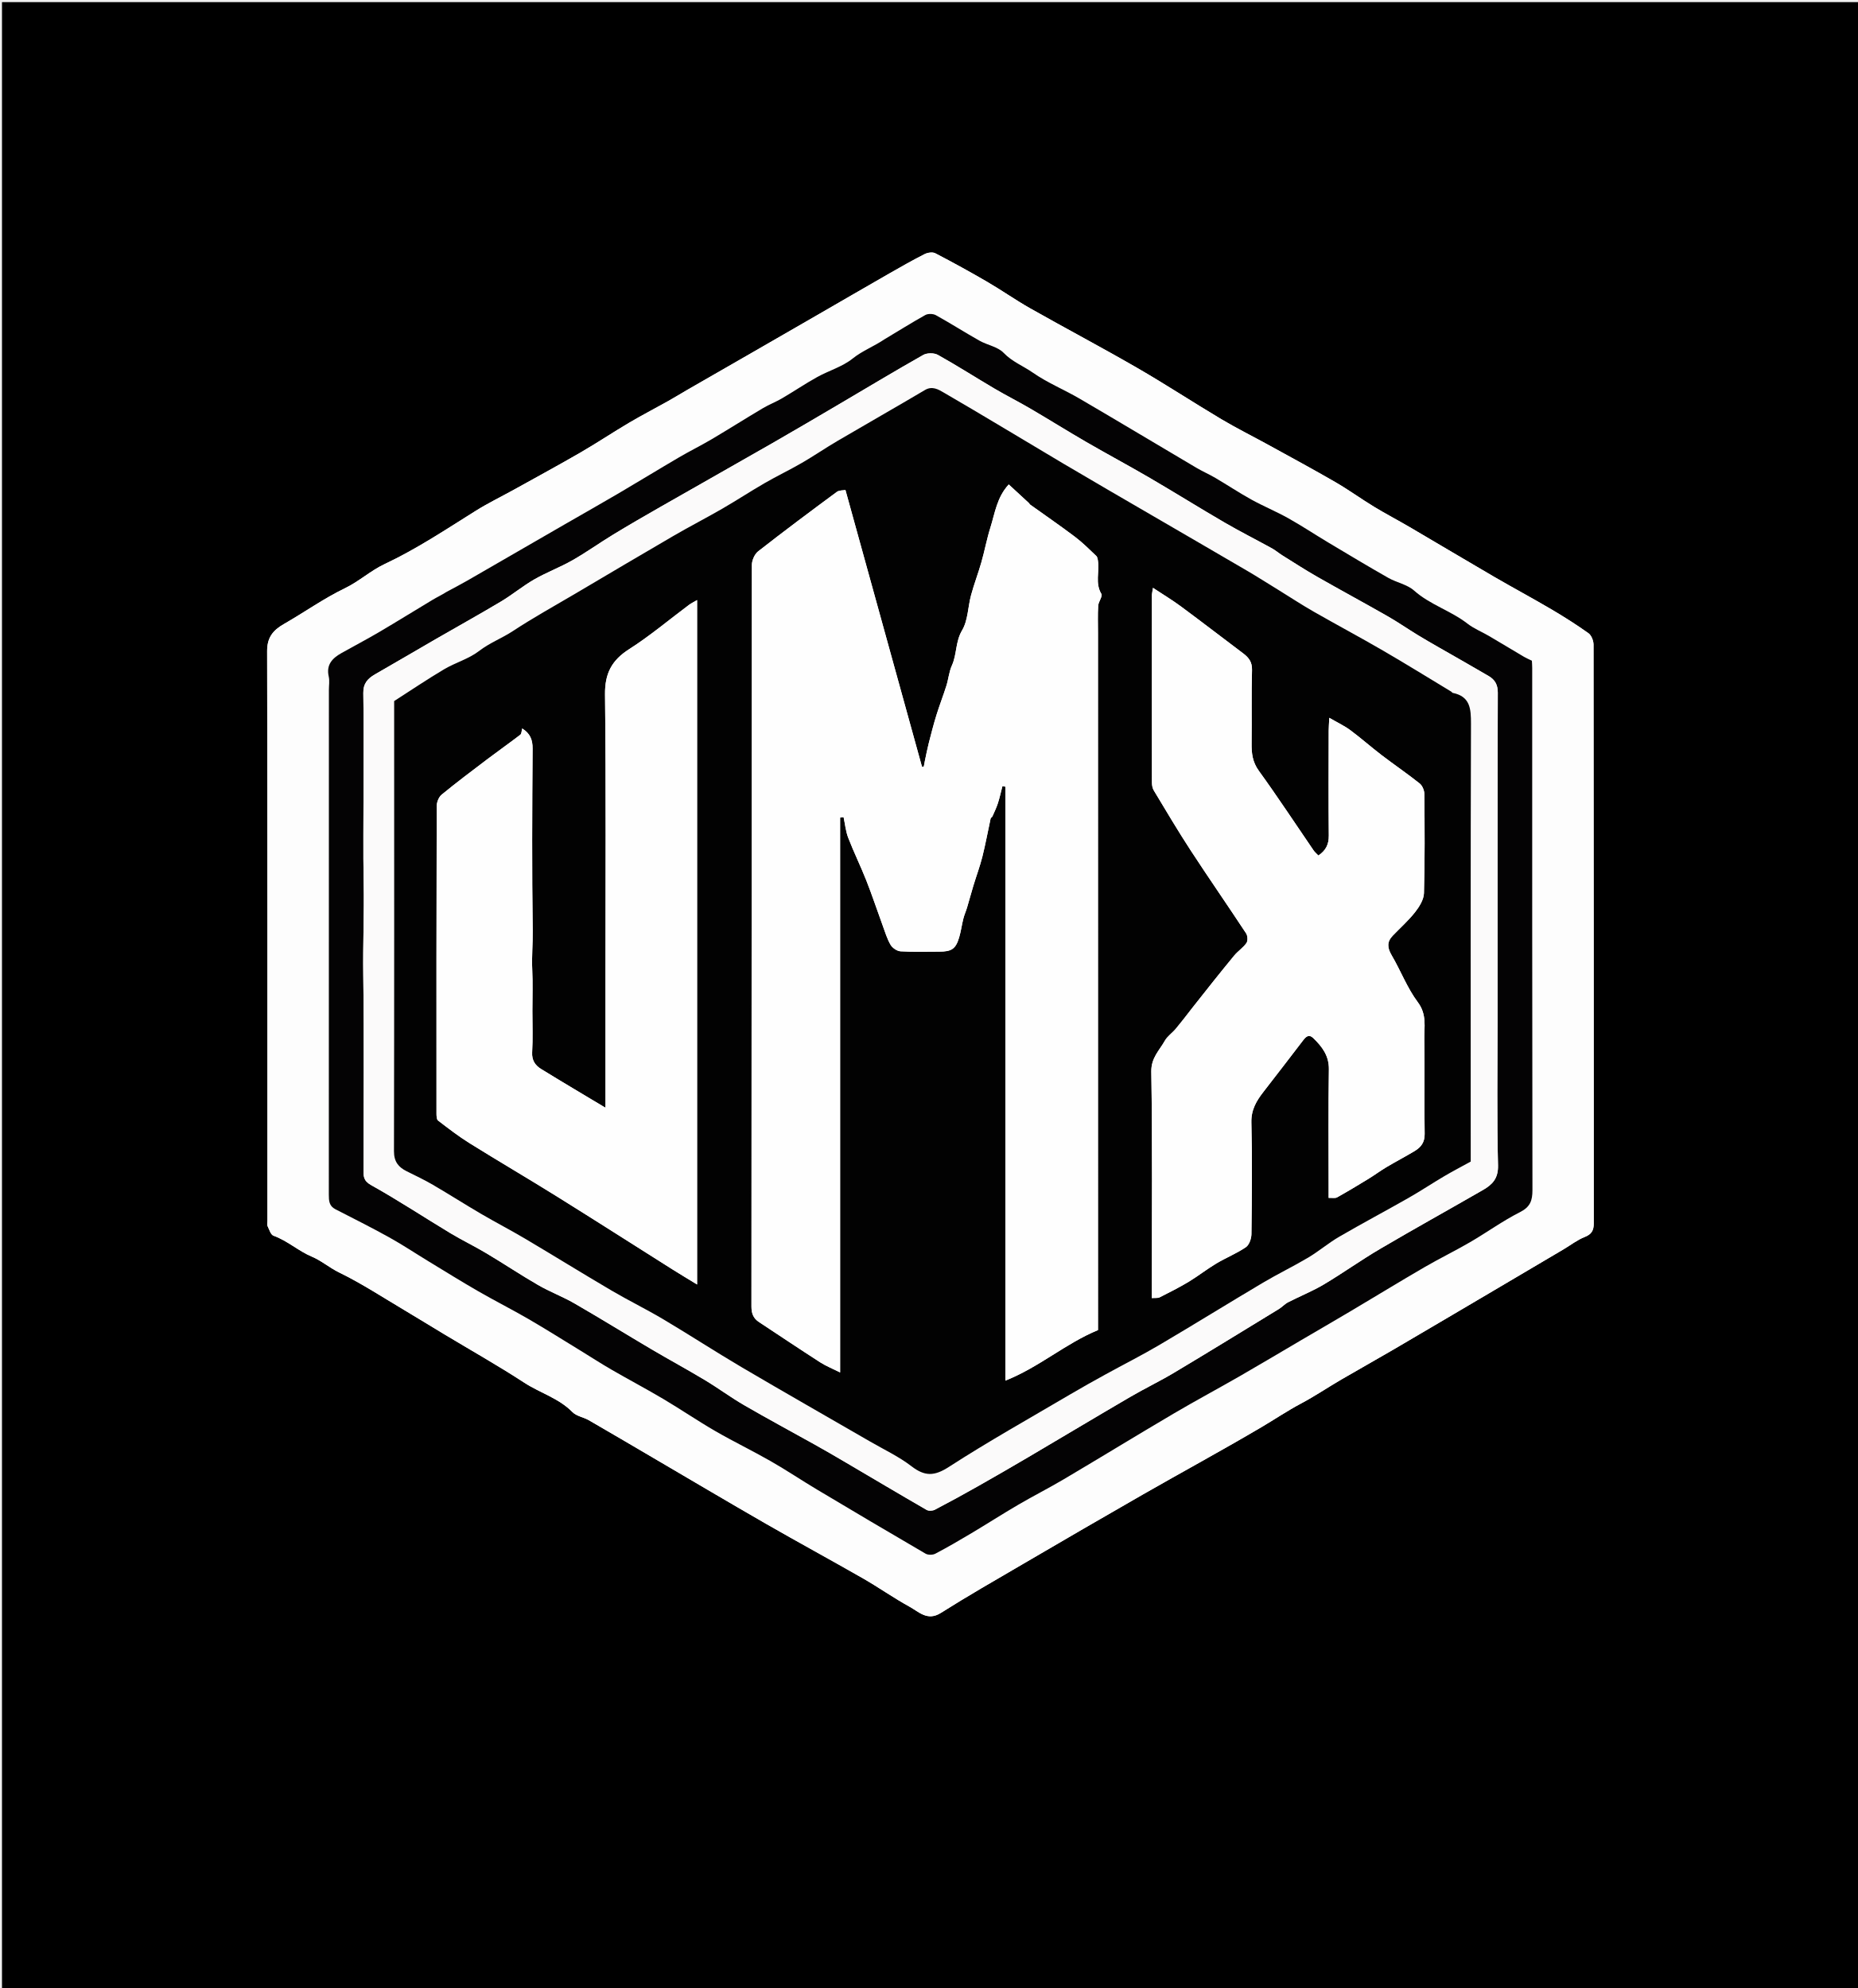
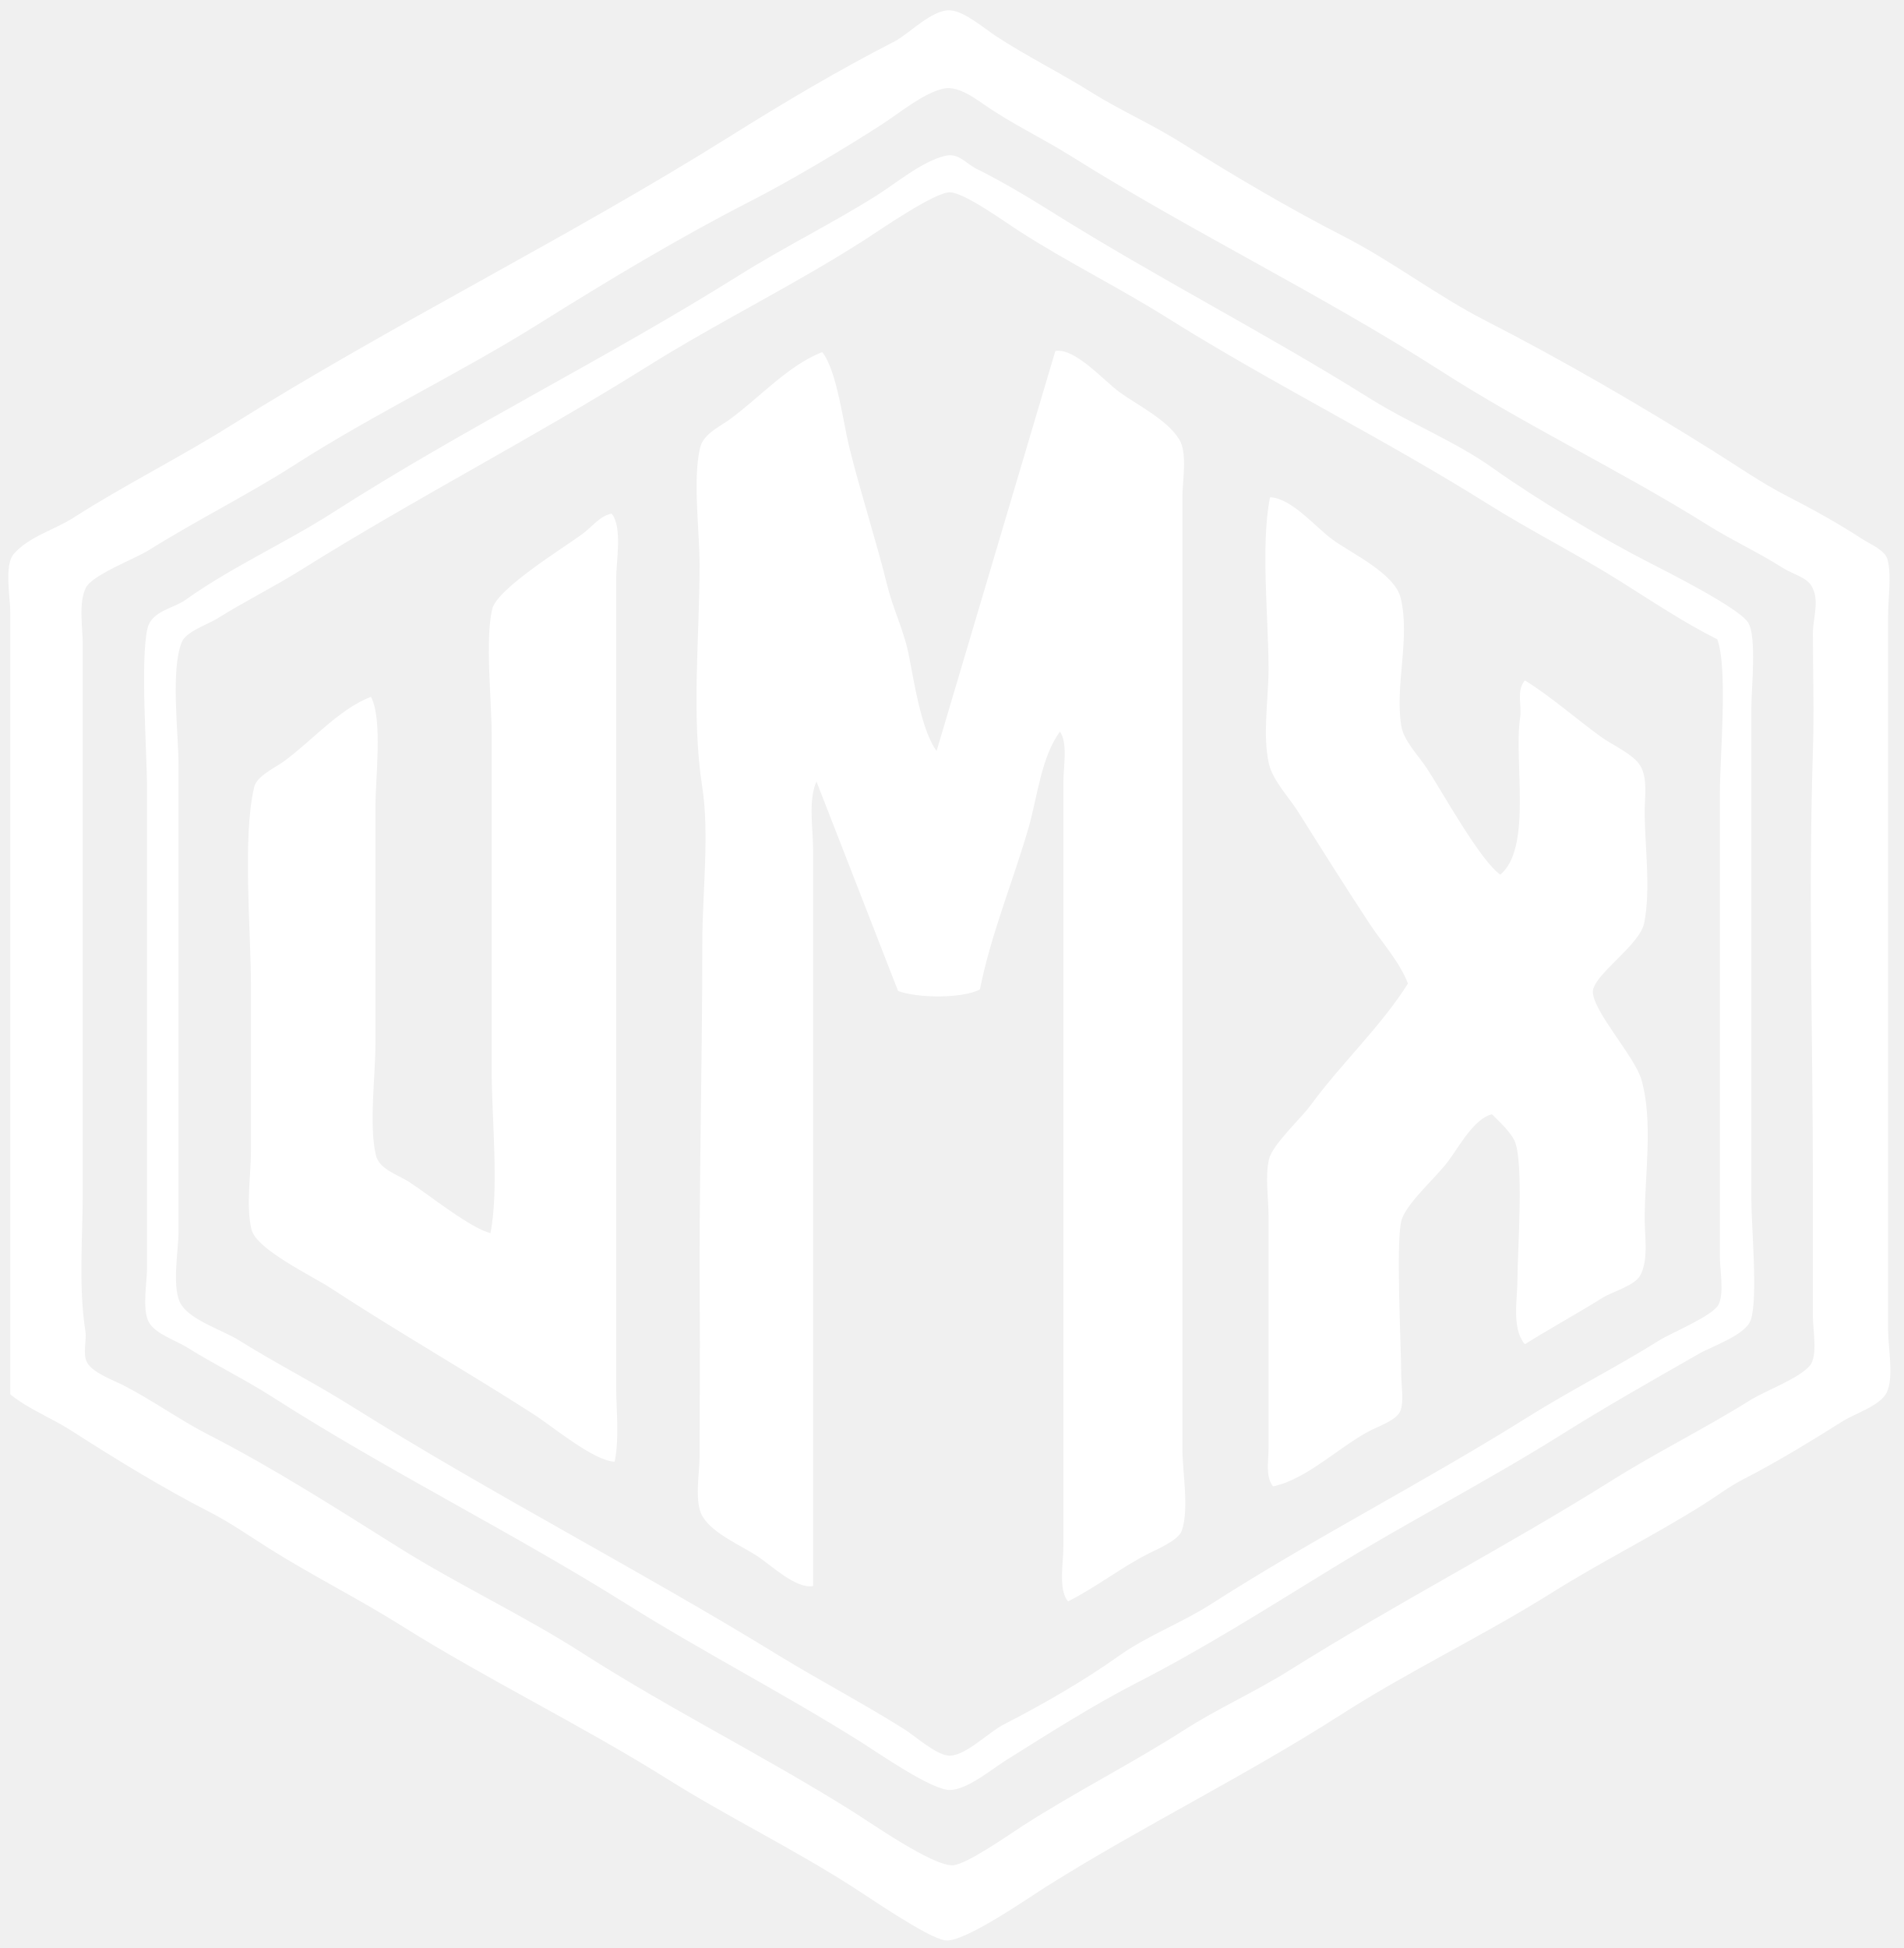
- <svg xmlns="http://www.w3.org/2000/svg" version="1.1" id="Layer_1" x="0px" y="0px" width="100%" viewBox="0 0 964 1032" enable-background="new 0 0 964 1032" xml:space="preserve">
-   <path fill="#000000" opacity="1" stroke="none" d=" M548,1033   C365.356,1033 183.212,1033 1.034,1033   C1.034,689.066 1.034,345.132 1.034,1.099   C322.227,1.099 643.454,1.099 964.841,1.099   C964.841,345 964.841,689 964.841,1033   C826.132,1033 687.316,1033 548,1033  M356.81,202.292   C353.4,204.305 350.024,206.38 346.571,208.316   C339.874,212.073 333.042,215.596 326.434,219.502   C318.026,224.472 309.897,229.917 301.447,234.81   C290.033,241.42 278.436,247.714 266.901,254.115   C260.221,257.822 253.314,261.161 246.849,265.208   C231.371,274.897 216.213,285.023 199.579,292.837   C192.401,296.209 186.385,301.814 178.979,305.386   C168.003,310.679 157.955,317.866 147.339,323.945   C141.756,327.142 138.628,330.864 138.643,337.945   C138.851,436.607 138.786,535.27 138.788,633.933   C138.788,634.766 138.513,635.733 138.84,636.407   C139.72,638.221 140.484,640.946 141.953,641.474   C149.199,644.08 154.858,649.413 161.95,652.391   C166.824,654.438 171.008,658.123 176.027,660.568   C187.779,666.293 198.794,673.539 210.07,680.231   C216.874,684.269 223.598,688.443 230.378,692.522   C244.307,700.904 258.488,708.895 272.096,717.768   C280.281,723.105 290.012,725.796 297.107,733.038   C299.188,735.163 302.843,735.66 305.583,737.24   C316.866,743.743 328.073,750.378 339.31,756.96   C358.678,768.305 377.979,779.765 397.437,790.951   C414.202,800.589 431.209,809.805 447.986,819.421   C456.143,824.096 463.848,829.574 472.088,834.083   C476.947,836.741 481.357,841.683 488.306,837.289   C502.282,828.453 516.648,820.228 530.931,811.883   C551.649,799.777 572.382,787.693 593.209,775.775   C613.713,764.041 634.491,752.778 654.832,740.773   C661.635,736.758 668.186,732.328 675.201,728.604   C682.334,724.817 689.06,720.271 696.042,716.19   C705.024,710.94 714.121,705.888 723.1,700.633   C740.715,690.322 758.285,679.933 775.869,669.568   C787.753,662.563 799.631,655.549 811.504,648.526   C815.143,646.374 818.559,643.672 822.44,642.148   C826.046,640.733 827.161,638.726 827.16,635.099   C827.115,534.936 827.153,434.773 827.039,334.61   C827.037,332.597 825.944,329.804 824.409,328.71   C818.146,324.247 811.622,320.117 804.989,316.213   C795.229,310.468 785.236,305.118 775.445,299.423   C760.8,290.903 746.263,282.199 731.643,273.635   C725.494,270.032 719.162,266.734 713.075,263.031   C706.315,258.92 699.893,254.24 693.05,250.28   C681.462,243.575 669.673,237.215 657.942,230.76   C649.912,226.341 641.683,222.263 633.815,217.576   C619.195,208.867 604.955,199.51 590.223,191   C571.901,180.416 553.179,170.528 534.757,160.112   C527.139,155.805 519.954,150.735 512.389,146.325   C503.521,141.154 494.516,136.204 485.408,131.471   C483.988,130.734 481.429,131.121 479.865,131.914   C473.673,135.053 467.628,138.491 461.6,141.944   C448.92,149.208 436.288,156.557 423.631,163.863   C401.588,176.587 379.541,189.304 356.81,202.292  z" />
-   <path fill="#FDFDFD" opacity="1" stroke="none" d=" M357.153,202.158   C379.541,189.304 401.588,176.587 423.631,163.863   C436.288,156.557 448.92,149.208 461.6,141.944   C467.628,138.491 473.673,135.053 479.865,131.914   C481.429,131.121 483.988,130.734 485.408,131.471   C494.516,136.204 503.521,141.154 512.389,146.325   C519.954,150.735 527.139,155.805 534.757,160.112   C553.179,170.528 571.901,180.416 590.223,191   C604.955,199.51 619.195,208.867 633.815,217.576   C641.683,222.263 649.912,226.341 657.942,230.76   C669.673,237.215 681.462,243.575 693.05,250.28   C699.893,254.24 706.315,258.92 713.075,263.031   C719.162,266.734 725.494,270.032 731.643,273.635   C746.263,282.199 760.8,290.903 775.445,299.423   C785.236,305.118 795.229,310.468 804.989,316.213   C811.622,320.117 818.146,324.247 824.409,328.71   C825.944,329.804 827.037,332.597 827.039,334.61   C827.153,434.773 827.115,534.936 827.16,635.099   C827.161,638.726 826.046,640.733 822.44,642.148   C818.559,643.672 815.143,646.374 811.504,648.526   C799.631,655.549 787.753,662.563 775.869,669.568   C758.285,679.933 740.715,690.322 723.1,700.633   C714.121,705.888 705.024,710.94 696.042,716.19   C689.06,720.271 682.334,724.817 675.201,728.604   C668.186,732.328 661.635,736.758 654.832,740.773   C634.491,752.778 613.713,764.041 593.209,775.775   C572.382,787.693 551.649,799.777 530.931,811.883   C516.648,820.228 502.282,828.453 488.306,837.289   C481.357,841.683 476.947,836.741 472.088,834.083   C463.848,829.574 456.143,824.096 447.986,819.421   C431.209,809.805 414.202,800.589 397.437,790.951   C377.979,779.765 358.678,768.305 339.31,756.96   C328.073,750.378 316.866,743.743 305.583,737.24   C302.843,735.66 299.188,735.163 297.107,733.038   C290.012,725.796 280.281,723.105 272.096,717.768   C258.488,708.895 244.307,700.904 230.378,692.522   C223.598,688.443 216.874,684.269 210.07,680.231   C198.794,673.539 187.779,666.293 176.027,660.568   C171.008,658.123 166.824,654.438 161.95,652.391   C154.858,649.413 149.199,644.08 141.953,641.474   C140.484,640.946 139.72,638.221 138.84,636.407   C138.513,635.733 138.788,634.766 138.788,633.933   C138.786,535.27 138.851,436.607 138.643,337.945   C138.628,330.864 141.756,327.142 147.339,323.945   C157.955,317.866 168.003,310.679 178.979,305.386   C186.385,301.814 192.401,296.209 199.579,292.837   C216.213,285.023 231.371,274.897 246.849,265.208   C253.314,261.161 260.221,257.822 266.901,254.115   C278.436,247.714 290.033,241.42 301.447,234.81   C309.897,229.917 318.026,224.472 326.434,219.502   C333.042,215.596 339.874,212.073 346.571,208.316   C350.024,206.38 353.4,204.305 357.153,202.158  M458.727,176.258   C453.529,179.872 447.588,182.061 442.492,186.154   C437.203,190.403 430.151,192.393 424.086,195.76   C417.881,199.204 411.988,203.205 405.86,206.794   C402.648,208.676 399.117,210.015 395.918,211.916   C386.973,217.232 378.176,222.799 369.22,228.098   C363.709,231.357 357.943,234.183 352.418,237.421   C341.895,243.586 331.497,249.965 320.982,256.144   C311.893,261.486 302.707,266.661 293.577,271.931   C276.584,281.74 259.609,291.581 242.605,301.369   C239.008,303.44 235.315,305.343 231.666,307.324   C229.294,308.846 226.853,309.978 224.556,311.354   C215.269,316.92 206.079,322.651 196.747,328.141   C190.344,331.909 183.751,335.352 177.273,338.993   C172.537,341.655 169.198,345.013 170.618,351.202   C171.126,353.418 170.702,355.849 170.702,358.182   C170.703,445.501 170.715,532.82 170.663,620.139   C170.661,623.297 170.801,626.043 174.033,627.705   C183.367,632.506 192.766,637.198 201.938,642.295   C208.975,646.205 215.691,650.689 222.577,654.873   C231.111,660.06 239.594,665.338 248.246,670.322   C256.846,675.276 265.724,679.751 274.306,684.736   C283.478,690.063 292.451,695.732 301.501,701.267   C306.814,704.517 312.036,707.92 317.427,711.035   C326.347,716.19 335.465,721.009 344.325,726.264   C353.392,731.642 362.113,737.608 371.236,742.884   C380.687,748.35 390.546,753.107 400.025,758.526   C408.188,763.193 416.009,768.454 424.086,773.277   C442.798,784.451 461.548,795.563 480.381,806.532   C481.67,807.283 484.091,807.253 485.438,806.544   C491.8,803.198 498.023,799.573 504.199,795.888   C512.347,791.026 520.332,785.89 528.523,781.104   C536.312,776.552 544.38,772.474 552.142,767.878   C571.186,756.602 590.063,745.04 609.131,733.804   C620.446,727.136 632.039,720.942 643.427,714.396   C654.048,708.291 664.561,701.997 675.128,695.796   C683.791,690.712 692.486,685.684 701.124,680.557   C713.817,673.023 726.406,665.311 739.166,657.892   C746.983,653.347 755.139,649.386 762.953,644.836   C771.656,639.77 779.87,633.793 788.828,629.262   C794.197,626.546 795.342,623.268 795.332,617.746   C795.172,527.427 795.219,437.109 795.21,346.79   C795.21,345.482 795.101,344.174 795.049,342.988   C793.526,342.242 792.181,341.69 790.942,340.959   C784.857,337.369 778.82,333.697 772.726,330.123   C769.03,327.954 764.933,326.332 761.589,323.728   C752.979,317.025 742.218,313.965 733.925,306.592   C730.324,303.39 724.823,302.426 720.468,299.949   C710,293.997 699.675,287.791 689.339,281.611   C682.4,277.462 675.658,272.97 668.608,269.023   C662.382,265.537 655.736,262.803 649.487,259.353   C643.136,255.847 637.081,251.809 630.823,248.128   C627.607,246.236 624.154,244.746 620.942,242.848   C600.741,230.913 580.629,218.827 560.376,206.982   C552.355,202.291 543.601,198.73 536.026,193.443   C531.066,189.981 525.319,187.8 520.89,183.181   C517.843,180.004 512.464,179.175 508.367,176.87   C500.75,172.583 493.376,167.861 485.731,163.627   C484.286,162.826 481.661,162.749 480.247,163.536   C473.182,167.469 466.339,171.8 458.727,176.258  z" />
-   <path fill="#040304" opacity="1" stroke="none" d=" M459.072,176.124   C466.339,171.8 473.182,167.469 480.247,163.536   C481.661,162.749 484.286,162.826 485.731,163.627   C493.376,167.861 500.75,172.583 508.367,176.87   C512.464,179.175 517.843,180.004 520.89,183.181   C525.319,187.8 531.066,189.981 536.026,193.443   C543.601,198.73 552.355,202.291 560.376,206.982   C580.629,218.827 600.741,230.913 620.942,242.848   C624.154,244.746 627.607,246.236 630.823,248.128   C637.081,251.809 643.136,255.847 649.487,259.353   C655.736,262.803 662.382,265.537 668.608,269.023   C675.658,272.97 682.4,277.462 689.339,281.611   C699.675,287.791 710,293.997 720.468,299.949   C724.823,302.426 730.324,303.39 733.925,306.592   C742.218,313.965 752.979,317.025 761.589,323.728   C764.933,326.332 769.03,327.954 772.726,330.123   C778.82,333.697 784.857,337.369 790.942,340.959   C792.181,341.69 793.526,342.242 795.049,342.988   C795.101,344.174 795.21,345.482 795.21,346.79   C795.219,437.109 795.172,527.427 795.332,617.746   C795.342,623.268 794.197,626.546 788.828,629.262   C779.87,633.793 771.656,639.77 762.953,644.836   C755.139,649.386 746.983,653.347 739.166,657.892   C726.406,665.311 713.817,673.023 701.124,680.557   C692.486,685.684 683.791,690.712 675.128,695.796   C664.561,701.997 654.048,708.291 643.427,714.396   C632.039,720.942 620.446,727.136 609.131,733.804   C590.063,745.04 571.186,756.602 552.142,767.878   C544.38,772.474 536.312,776.552 528.523,781.104   C520.332,785.89 512.347,791.026 504.199,795.888   C498.023,799.573 491.8,803.198 485.438,806.544   C484.091,807.253 481.67,807.283 480.381,806.532   C461.548,795.563 442.798,784.451 424.086,773.277   C416.009,768.454 408.188,763.193 400.025,758.526   C390.546,753.107 380.687,748.35 371.236,742.884   C362.113,737.608 353.392,731.642 344.325,726.264   C335.465,721.009 326.347,716.19 317.427,711.035   C312.036,707.92 306.814,704.517 301.501,701.267   C292.451,695.732 283.478,690.063 274.306,684.736   C265.724,679.751 256.846,675.276 248.246,670.322   C239.594,665.338 231.111,660.06 222.577,654.873   C215.691,650.689 208.975,646.205 201.938,642.295   C192.766,637.198 183.367,632.506 174.033,627.705   C170.801,626.043 170.661,623.297 170.663,620.139   C170.715,532.82 170.703,445.501 170.702,358.182   C170.702,355.849 171.126,353.418 170.618,351.202   C169.198,345.013 172.537,341.655 177.273,338.993   C183.751,335.352 190.344,331.909 196.747,328.141   C206.079,322.651 215.269,316.92 224.556,311.354   C226.853,309.978 229.294,308.846 231.666,307.324   C235.315,305.343 239.008,303.44 242.605,301.369   C259.609,291.581 276.584,281.74 293.577,271.931   C302.707,266.661 311.893,261.486 320.982,256.144   C331.497,249.965 341.895,243.586 352.418,237.421   C357.943,234.183 363.709,231.357 369.22,228.098   C378.176,222.799 386.973,217.232 395.918,211.916   C399.117,210.015 402.648,208.676 405.86,206.794   C411.988,203.205 417.881,199.204 424.086,195.76   C430.151,192.393 437.203,190.403 442.492,186.154   C447.588,182.061 453.529,179.872 459.072,176.124  M777.23,529.5   C777.234,472.838 777.184,416.176 777.352,359.514   C777.364,355.386 775.794,352.817 772.655,350.968   C764.048,345.901 755.336,341.013 746.678,336.033   C742.94,333.883 739.196,331.74 735.521,329.485   C730.344,326.309 725.336,322.845 720.065,319.836   C707.997,312.948 695.764,306.347 683.697,299.457   C677.512,295.925 671.525,292.044 665.477,288.275   C663.673,287.151 662.051,285.714 660.197,284.692   C651.992,280.171 643.615,275.951 635.521,271.243   C622.531,263.685 609.783,255.712 596.805,248.133   C585.887,241.756 574.728,235.794 563.787,229.456   C554.011,223.792 544.431,217.791 534.681,212.082   C528.577,208.508 522.241,205.331 516.148,201.742   C506.324,195.955 496.719,189.786 486.767,184.235   C484.796,183.136 481.139,183.144 479.172,184.256   C464.535,192.525 450.14,201.221 435.645,209.743   C424.104,216.529 412.575,223.336 400.962,229.995   C381.608,241.091 362.175,252.047 342.809,263.121   C334.595,267.818 326.401,272.555 318.317,277.472   C311.165,281.822 304.338,286.724 297.072,290.864   C290.671,294.511 283.676,297.117 277.287,300.782   C271.337,304.196 266.002,308.673 260.107,312.199   C248.985,318.852 237.64,325.135 226.414,331.617   C215.821,337.735 205.29,343.96 194.674,350.036   C190.821,352.242 188.473,354.816 188.561,359.798   C188.849,376.125 188.674,392.46 188.675,408.792   C188.677,425.291 188.425,441.795 188.747,458.287   C189.059,474.222 188.309,490.135 188.533,506.075   C189.006,539.733 188.676,573.402 188.66,607.066   C188.658,610.414 188.472,612.896 192.574,615.183   C206.537,622.968 219.906,631.81 233.608,640.072   C239.777,643.791 246.295,646.928 252.482,650.62   C261.495,655.999 270.232,661.848 279.319,667.095   C285.41,670.612 292.087,673.112 298.176,676.629   C311.621,684.394 324.825,692.575 338.197,700.467   C347.358,705.873 356.722,710.939 365.838,716.417   C372.76,720.577 379.275,725.425 386.257,729.473   C398.4,736.514 410.777,743.151 423.03,750.004   C428.139,752.862 433.203,755.801 438.25,758.769   C452.469,767.129 466.644,775.566 480.926,783.816   C482.002,784.438 484.046,784.315 485.206,783.709   C492.69,779.801 500.097,775.738 507.446,771.58   C516.302,766.571 525.11,761.476 533.877,756.313   C551.461,745.956 568.96,735.454 586.583,725.164   C594.091,720.78 601.962,717.013 609.422,712.553   C627.607,701.681 645.655,690.581 663.732,679.53   C665.416,678.501 666.786,676.919 668.524,676.026   C674.655,672.877 681.116,670.308 687.022,666.796   C696.931,660.905 706.33,654.154 716.265,648.312   C733.948,637.913 751.901,627.971 769.677,617.728   C774.474,614.964 777.638,611.82 777.467,604.988   C776.844,580.173 777.227,555.332 777.23,529.5  z" />
-   <path fill="#FBFAFA" opacity="1" stroke="none" d=" M777.23,530   C777.227,555.332 776.844,580.173 777.467,604.988   C777.638,611.82 774.474,614.964 769.677,617.728   C751.901,627.971 733.948,637.913 716.265,648.312   C706.33,654.154 696.931,660.905 687.022,666.796   C681.116,670.308 674.655,672.877 668.524,676.026   C666.786,676.919 665.416,678.501 663.732,679.53   C645.655,690.581 627.607,701.681 609.422,712.553   C601.962,717.013 594.091,720.78 586.583,725.164   C568.96,735.454 551.461,745.956 533.877,756.313   C525.11,761.476 516.302,766.571 507.446,771.58   C500.097,775.738 492.69,779.801 485.206,783.709   C484.046,784.315 482.002,784.438 480.926,783.816   C466.644,775.566 452.469,767.129 438.25,758.769   C433.203,755.801 428.139,752.862 423.03,750.004   C410.777,743.151 398.4,736.514 386.257,729.473   C379.275,725.425 372.76,720.577 365.838,716.417   C356.722,710.939 347.358,705.873 338.197,700.467   C324.825,692.575 311.621,684.394 298.176,676.629   C292.087,673.112 285.41,670.612 279.319,667.095   C270.232,661.848 261.495,655.999 252.482,650.62   C246.295,646.928 239.777,643.791 233.608,640.072   C219.906,631.81 206.537,622.968 192.574,615.183   C188.472,612.896 188.658,610.414 188.66,607.066   C188.676,573.402 189.006,539.733 188.533,506.075   C188.309,490.135 189.059,474.222 188.747,458.287   C188.425,441.795 188.677,425.291 188.675,408.792   C188.674,392.46 188.849,376.125 188.561,359.798   C188.473,354.816 190.821,352.242 194.674,350.036   C205.29,343.96 215.821,337.735 226.414,331.617   C237.64,325.135 248.985,318.852 260.107,312.199   C266.002,308.673 271.337,304.196 277.287,300.782   C283.676,297.117 290.671,294.511 297.072,290.864   C304.338,286.724 311.165,281.822 318.317,277.472   C326.401,272.555 334.595,267.818 342.809,263.121   C362.175,252.047 381.608,241.091 400.962,229.995   C412.575,223.336 424.104,216.529 435.645,209.743   C450.14,201.221 464.535,192.525 479.172,184.256   C481.139,183.144 484.796,183.136 486.767,184.235   C496.719,189.786 506.324,195.955 516.148,201.742   C522.241,205.331 528.577,208.508 534.681,212.082   C544.431,217.791 554.011,223.792 563.787,229.456   C574.728,235.794 585.887,241.756 596.805,248.133   C609.783,255.712 622.531,263.685 635.521,271.243   C643.615,275.951 651.992,280.171 660.197,284.692   C662.051,285.714 663.673,287.151 665.477,288.275   C671.525,292.044 677.512,295.925 683.697,299.457   C695.764,306.347 707.997,312.948 720.065,319.836   C725.336,322.845 730.344,326.309 735.521,329.485   C739.196,331.74 742.94,333.883 746.678,336.033   C755.336,341.013 764.048,345.901 772.655,350.968   C775.794,352.817 777.364,355.386 777.352,359.514   C777.184,416.176 777.234,472.838 777.23,530  M663.339,306.165   C657.996,302.88 652.71,299.497 647.299,296.327   C630.737,286.624 614.122,277.01 597.537,267.346   C582.319,258.479 567.063,249.675 551.912,240.695   C531.158,228.393 510.558,215.829 489.687,203.731   C487.142,202.256 483.863,200.211 480.094,202.441   C464.999,211.376 449.744,220.041 434.616,228.921   C428.357,232.595 422.36,236.716 416.081,240.351   C409.789,243.994 403.205,247.132 396.909,250.769   C389.487,255.055 382.314,259.771 374.893,264.059   C366.52,268.897 357.908,273.323 349.549,278.183   C332.458,288.12 315.459,298.215 298.437,308.269   C287.658,314.635 276.675,320.695 266.231,327.574   C260.538,331.323 254.161,333.686 248.654,337.938   C243.339,342.043 236.387,343.95 230.511,347.426   C221.864,352.542 213.534,358.195 204.573,363.937   C204.573,365.022 204.573,366.847 204.573,368.671   C204.581,444.987 204.642,521.303 204.479,597.618   C204.468,602.997 206.739,605.865 211.08,608.016   C215.669,610.29 220.305,612.5 224.723,615.078   C233.081,619.956 241.238,625.178 249.59,630.068   C257.215,634.532 265.075,638.595 272.675,643.099   C287.64,651.969 302.427,661.141 317.425,669.954   C326.276,675.155 335.532,679.67 344.356,684.916   C358.07,693.07 371.444,701.8 385.192,709.895   C407.232,722.872 429.465,735.519 451.603,748.329   C458.822,752.506 466.497,756.106 473.057,761.149   C479.939,766.439 484.877,766.393 492.43,761.512   C512.987,748.226 534.39,736.246 555.493,723.807   C561.473,720.282 567.542,716.901 573.623,713.552   C582.978,708.4 592.533,703.593 601.727,698.173   C619.741,687.555 637.511,676.523 655.493,665.851   C663.197,661.28 671.302,657.384 678.998,652.801   C684.513,649.516 689.455,645.259 694.999,642.034   C706.896,635.112 719.067,628.662 731.027,621.847   C737.293,618.278 743.307,614.269 749.52,610.603   C753.93,608.001 758.483,605.64 763.3,602.991   C763.3,598.967 763.3,594.815 763.3,590.663   C763.299,519.013 763.204,447.362 763.431,375.713   C763.455,367.964 763.068,361.552 753.967,359.689   C753.685,359.631 753.495,359.218 753.215,359.049   C741.387,351.908 729.642,344.622 717.695,337.685   C705.783,330.768 693.618,324.287 681.661,317.444   C675.654,314.006 669.864,310.188 663.339,306.165  z" />
-   <path fill="#020202" opacity="1" stroke="none" d=" M663.658,306.354   C669.864,310.188 675.654,314.006 681.661,317.444   C693.618,324.287 705.783,330.768 717.695,337.685   C729.642,344.622 741.387,351.908 753.215,359.049   C753.495,359.218 753.685,359.631 753.967,359.689   C763.068,361.552 763.455,367.964 763.431,375.713   C763.204,447.362 763.299,519.013 763.3,590.663   C763.3,594.815 763.3,598.967 763.3,602.991   C758.483,605.64 753.93,608.001 749.52,610.603   C743.307,614.269 737.293,618.278 731.027,621.847   C719.067,628.662 706.896,635.112 694.999,642.034   C689.455,645.259 684.513,649.516 678.998,652.801   C671.302,657.384 663.197,661.28 655.493,665.851   C637.511,676.523 619.741,687.555 601.727,698.173   C592.533,703.593 582.978,708.4 573.623,713.552   C567.542,716.901 561.473,720.282 555.493,723.807   C534.39,736.246 512.987,748.226 492.43,761.512   C484.877,766.393 479.939,766.439 473.057,761.149   C466.497,756.106 458.822,752.506 451.603,748.329   C429.465,735.519 407.232,722.872 385.192,709.895   C371.444,701.8 358.07,693.07 344.356,684.916   C335.532,679.67 326.276,675.155 317.425,669.954   C302.427,661.141 287.64,651.969 272.675,643.099   C265.075,638.595 257.215,634.532 249.59,630.068   C241.238,625.178 233.081,619.956 224.723,615.078   C220.305,612.5 215.669,610.29 211.08,608.016   C206.739,605.865 204.468,602.997 204.479,597.618   C204.642,521.303 204.581,444.987 204.573,368.671   C204.573,366.847 204.573,365.022 204.573,363.937   C213.534,358.195 221.864,352.542 230.511,347.426   C236.387,343.95 243.339,342.043 248.654,337.938   C254.161,333.686 260.538,331.323 266.231,327.574   C276.675,320.695 287.658,314.635 298.437,308.269   C315.459,298.215 332.458,288.12 349.549,278.183   C357.908,273.323 366.52,268.897 374.893,264.059   C382.314,259.771 389.487,255.055 396.909,250.769   C403.205,247.132 409.789,243.994 416.081,240.351   C422.36,236.716 428.357,232.595 434.616,228.921   C449.744,220.041 464.999,211.376 480.094,202.441   C483.863,200.211 487.142,202.256 489.687,203.731   C510.558,215.829 531.158,228.393 551.912,240.695   C567.063,249.675 582.319,258.479 597.537,267.346   C614.122,277.01 630.737,286.624 647.299,296.327   C652.71,299.497 657.996,302.88 663.658,306.354  M436.022,655.5   C436.022,578.476 436.022,501.453 436.022,424.429   C436.62,424.344 437.217,424.258 437.814,424.173   C438.588,427.759 438.92,431.516 440.225,434.898   C443.117,442.39 446.679,449.622 449.628,457.095   C452.63,464.7 455.196,472.477 458.01,480.157   C459.289,483.648 460.358,487.291 462.206,490.467   C463.155,492.098 465.555,493.734 467.391,493.846   C474.033,494.25 480.714,494.01 487.381,494.013   C493.868,494.016 495.995,492.637 497.788,486.67   C498.747,483.479 499.159,480.128 499.976,476.889   C500.475,474.908 501.337,473.022 501.925,471.06   C503.058,467.281 504.063,463.462 505.211,459.688   C506.735,454.675 508.585,449.749 509.859,444.677   C511.5,438.139 512.697,431.491 514.135,424.901   C514.222,424.5 514.867,424.248 515.049,423.836   C516.051,421.564 517.149,419.316 517.91,416.961   C518.848,414.061 519.487,411.064 520.255,408.109   C520.769,408.2 521.282,408.292 521.795,408.383   C521.795,510.688 521.795,612.994 521.795,716.701   C539.465,709.675 553.033,697.383 569.857,690.471   C569.857,689.03 569.857,687.214 569.857,685.399   C569.853,566.404 569.85,447.408 569.848,328.413   C569.848,323.747 569.673,319.068 569.963,314.419   C570.095,312.307 572.352,309.544 571.606,308.297   C568.289,302.754 570.642,296.92 569.858,291.317   C569.727,290.377 569.582,289.186 568.972,288.607   C565.378,285.194 561.854,281.65 557.912,278.672   C550.282,272.909 542.389,267.496 534.614,261.923   C534.365,261.745 534.26,261.378 534.028,261.163   C530.658,258.041 527.277,254.93 523.54,251.484   C517.355,258.188 516.376,266.383 514.006,273.901   C512.151,279.786 511.04,285.902 509.346,291.844   C507.713,297.57 505.558,303.15 503.997,308.893   C502.335,315.006 502.415,322.018 499.33,327.209   C495.822,333.114 496.673,339.643 494.035,345.461   C492.556,348.722 492.265,352.502 491.175,355.965   C489.56,361.096 487.587,366.115 485.997,371.253   C484.505,376.073 483.255,380.971 482.007,385.863   C481.225,388.93 480.639,392.047 479.977,395.144   C479.772,396.105 479.609,397.076 479.426,398.042   C479.122,398.042 478.818,398.042 478.514,398.042   C465.327,350.35 452.14,302.657 438.791,254.379   C437.639,254.608 435.553,254.432 434.287,255.368   C420.582,265.498 406.917,275.689 393.498,286.191   C391.647,287.639 390.227,290.865 390.224,293.27   C390.069,421.598 390.104,549.926 390.006,678.254   C390.004,681.817 390.987,684.354 393.846,686.246   C404.449,693.261 415.014,700.334 425.702,707.215   C428.667,709.124 432.01,710.443 436.022,712.456   C436.022,693.078 436.022,674.789 436.022,655.5  M618.826,523.259   C615.944,526.888 613.128,530.57 610.158,534.125   C608.374,536.26 605.862,537.92 604.538,540.277   C601.705,545.325 597.414,549.127 597.53,556.292   C598.136,593.609 597.803,630.941 597.797,668.268   C597.797,670.056 597.797,671.843 597.797,673.853   C599.585,673.707 600.901,673.946 601.853,673.465   C606.915,670.903 612.001,668.352 616.855,665.428   C621.775,662.464 626.313,658.866 631.241,655.919   C636.255,652.919 641.776,650.719 646.585,647.448   C648.327,646.263 649.465,643.004 649.493,640.674   C649.725,621.347 649.948,602.008 649.463,582.69   C649.297,576.069 652.115,571.447 655.778,566.731   C662.659,557.872 669.497,548.98 676.308,540.068   C677.792,538.125 679.337,536.705 681.577,538.875   C686.17,543.325 689.795,548.018 689.686,555.14   C689.376,575.298 689.565,595.464 689.557,615.627   C689.557,617.589 689.557,619.55 689.557,621.848   C691.432,621.762 692.94,622.129 693.933,621.575   C699.415,618.513 704.801,615.276 710.159,611.999   C713.366,610.037 716.392,607.777 719.621,605.855   C724.445,602.986 729.436,600.397 734.239,597.496   C737.486,595.535 739.464,593.001 739.393,588.623   C739.126,572.297 739.498,555.961 739.219,539.635   C739.108,533.136 740.647,526.676 735.863,520.286   C730.326,512.891 726.975,503.895 722.242,495.849   C719.998,492.034 719.743,488.937 722.812,485.74   C726.715,481.673 730.983,477.897 734.447,473.488   C736.653,470.682 738.938,466.989 739.034,463.632   C739.524,446.481 739.389,429.31 739.238,412.149   C739.221,410.285 738.19,407.807 736.778,406.686   C730.364,401.589 723.572,396.973 717.059,391.996   C711.564,387.797 706.383,383.183 700.834,379.061   C697.771,376.785 694.237,375.145 689.899,372.628   C689.739,376.017 689.598,377.642 689.596,379.268   C689.573,397.431 689.451,415.596 689.645,433.757   C689.695,438.372 688.053,441.544 684.24,444.108   C683.31,443.131 682.387,442.388 681.746,441.452   C672.301,427.665 663.137,413.674 653.34,400.142   C650.021,395.558 649.514,391 649.58,385.807   C649.741,373.145 649.435,360.473 649.792,347.818   C649.909,343.678 648.118,341.369 645.208,339.181   C634.404,331.054 623.698,322.796 612.829,314.756   C608.398,311.478 603.646,308.63 598.383,305.152   C598.081,307.277 597.835,308.204 597.835,309.131   C597.812,341.459 597.801,373.786 597.849,406.114   C597.851,407.518 598.097,409.126 598.801,410.294   C605.081,420.713 611.269,431.199 617.914,441.385   C627.365,455.873 637.234,470.089 646.742,484.542   C647.552,485.774 647.693,488.407 646.911,489.527   C645.194,491.986 642.468,493.714 640.539,496.058   C633.311,504.837 626.239,513.743 618.826,523.259  M314.246,507.5   C314.246,530.086 314.246,552.673 314.246,575.056   C302.965,568.286 291.833,561.707 280.823,554.929   C277.774,553.052 275.952,550.422 276.186,546.279   C276.589,539.136 276.305,531.955 276.306,524.789   C276.308,517.624 276.564,510.447 276.231,503.297   C275.917,496.56 276.568,489.864 276.475,483.125   C276.037,451.638 276.194,420.139 276.416,388.647   C276.449,383.996 275.146,380.726 271.014,378.162   C270.691,379.334 270.748,380.863 270.045,381.405   C264.509,385.671 258.777,389.681 253.204,393.9   C245.135,400.008 237.042,406.095 229.221,412.51   C227.712,413.747 226.656,416.447 226.651,418.475   C226.501,471.631 226.513,524.788 226.539,577.944   C226.54,579.223 226.573,581.086 227.352,581.685   C232.673,585.772 238.009,589.896 243.694,593.44   C258.723,602.807 274.017,611.749 289.048,621.112   C309.166,633.645 329.13,646.424 349.175,659.073   C353.121,661.564 357.134,663.951 361.792,666.8   C361.792,547.829 361.792,430.138 361.792,311.51   C359.928,312.606 358.654,313.204 357.549,314.028   C347.242,321.72 337.367,330.083 326.554,336.975   C317.476,342.761 313.884,349.595 314.007,360.53   C314.554,409.182 314.245,457.842 314.246,507.5  z" />
-   <path fill="#FEFEFE" opacity="1" stroke="none" d=" M436.022,656   C436.022,674.789 436.022,693.078 436.022,712.456   C432.01,710.443 428.667,709.124 425.702,707.215   C415.014,700.334 404.449,693.261 393.846,686.246   C390.987,684.354 390.004,681.817 390.006,678.254   C390.104,549.926 390.069,421.598 390.224,293.27   C390.227,290.865 391.647,287.639 393.498,286.191   C406.917,275.689 420.582,265.498 434.287,255.368   C435.553,254.432 437.639,254.608 438.791,254.379   C452.14,302.657 465.327,350.35 478.514,398.042   C478.818,398.042 479.122,398.042 479.426,398.042   C479.609,397.076 479.772,396.105 479.977,395.144   C480.639,392.047 481.225,388.93 482.007,385.863   C483.255,380.971 484.505,376.073 485.997,371.253   C487.587,366.115 489.56,361.096 491.175,355.965   C492.265,352.502 492.556,348.722 494.035,345.461   C496.673,339.643 495.822,333.114 499.33,327.209   C502.415,322.018 502.335,315.006 503.997,308.893   C505.558,303.15 507.713,297.57 509.346,291.844   C511.04,285.902 512.151,279.786 514.006,273.901   C516.376,266.383 517.355,258.188 523.54,251.484   C527.277,254.93 530.658,258.041 534.028,261.163   C534.26,261.378 534.365,261.745 534.614,261.923   C542.389,267.496 550.282,272.909 557.912,278.672   C561.854,281.65 565.378,285.194 568.972,288.607   C569.582,289.186 569.727,290.377 569.858,291.317   C570.642,296.92 568.289,302.754 571.606,308.297   C572.352,309.544 570.095,312.307 569.963,314.419   C569.673,319.068 569.848,323.747 569.848,328.413   C569.85,447.408 569.853,566.404 569.857,685.399   C569.857,687.214 569.857,689.03 569.857,690.471   C553.033,697.383 539.465,709.675 521.795,716.701   C521.795,612.994 521.795,510.688 521.795,408.383   C521.282,408.292 520.769,408.2 520.255,408.109   C519.487,411.064 518.848,414.061 517.91,416.961   C517.149,419.316 516.051,421.564 515.049,423.836   C514.867,424.248 514.222,424.5 514.135,424.901   C512.697,431.491 511.5,438.139 509.859,444.677   C508.585,449.749 506.735,454.675 505.211,459.688   C504.063,463.462 503.058,467.281 501.925,471.06   C501.337,473.022 500.475,474.908 499.976,476.889   C499.159,480.128 498.747,483.479 497.788,486.67   C495.995,492.637 493.868,494.016 487.381,494.013   C480.714,494.01 474.033,494.25 467.391,493.846   C465.555,493.734 463.155,492.098 462.206,490.467   C460.358,487.291 459.289,483.648 458.01,480.157   C455.196,472.477 452.63,464.7 449.628,457.095   C446.679,449.622 443.117,442.39 440.225,434.898   C438.92,431.516 438.588,427.759 437.814,424.173   C437.217,424.258 436.62,424.344 436.022,424.429   C436.022,501.453 436.022,578.476 436.022,656  z" />
-   <path fill="#FEFEFE" opacity="1" stroke="none" d=" M618.967,522.93   C626.239,513.743 633.311,504.837 640.539,496.058   C642.468,493.714 645.194,491.986 646.911,489.527   C647.693,488.407 647.552,485.774 646.742,484.542   C637.234,470.089 627.365,455.873 617.914,441.385   C611.269,431.199 605.081,420.713 598.801,410.294   C598.097,409.126 597.851,407.518 597.849,406.114   C597.801,373.786 597.812,341.459 597.835,309.131   C597.835,308.204 598.081,307.277 598.383,305.152   C603.646,308.63 608.398,311.478 612.829,314.756   C623.698,322.796 634.404,331.054 645.208,339.181   C648.118,341.369 649.909,343.678 649.792,347.818   C649.435,360.473 649.741,373.145 649.58,385.807   C649.514,391 650.021,395.558 653.34,400.142   C663.137,413.674 672.301,427.665 681.746,441.452   C682.387,442.388 683.31,443.131 684.24,444.108   C688.053,441.544 689.695,438.372 689.645,433.757   C689.451,415.596 689.573,397.431 689.596,379.268   C689.598,377.642 689.739,376.017 689.899,372.628   C694.237,375.145 697.771,376.785 700.834,379.061   C706.383,383.183 711.564,387.797 717.059,391.996   C723.572,396.973 730.364,401.589 736.778,406.686   C738.19,407.807 739.221,410.285 739.238,412.149   C739.389,429.31 739.524,446.481 739.034,463.632   C738.938,466.989 736.653,470.682 734.447,473.488   C730.983,477.897 726.715,481.673 722.812,485.74   C719.743,488.937 719.998,492.034 722.242,495.849   C726.975,503.895 730.326,512.891 735.863,520.286   C740.647,526.676 739.108,533.136 739.219,539.635   C739.498,555.961 739.126,572.297 739.393,588.623   C739.464,593.001 737.486,595.535 734.239,597.496   C729.436,600.397 724.445,602.986 719.621,605.855   C716.392,607.777 713.366,610.037 710.159,611.999   C704.801,615.276 699.415,618.513 693.933,621.575   C692.94,622.129 691.432,621.762 689.557,621.848   C689.557,619.55 689.557,617.589 689.557,615.627   C689.565,595.464 689.376,575.298 689.686,555.14   C689.795,548.018 686.17,543.325 681.577,538.875   C679.337,536.705 677.792,538.125 676.308,540.068   C669.497,548.98 662.659,557.872 655.778,566.731   C652.115,571.447 649.297,576.069 649.463,582.69   C649.948,602.008 649.725,621.347 649.493,640.674   C649.465,643.004 648.327,646.263 646.585,647.448   C641.776,650.719 636.255,652.919 631.241,655.919   C626.313,658.866 621.775,662.464 616.855,665.428   C612.001,668.352 606.915,670.903 601.853,673.465   C600.901,673.946 599.585,673.707 597.797,673.853   C597.797,671.843 597.797,670.056 597.797,668.268   C597.803,630.941 598.136,593.609 597.53,556.292   C597.414,549.127 601.705,545.325 604.538,540.277   C605.862,537.92 608.374,536.26 610.158,534.125   C613.128,530.57 615.944,526.888 618.967,522.93  z" />
-   <path fill="#FEFEFE" opacity="1" stroke="none" d=" M314.246,507   C314.245,457.842 314.554,409.182 314.007,360.53   C313.884,349.595 317.476,342.761 326.554,336.975   C337.367,330.083 347.242,321.72 357.549,314.028   C358.654,313.204 359.928,312.606 361.792,311.51   C361.792,430.138 361.792,547.829 361.792,666.8   C357.134,663.951 353.121,661.564 349.175,659.073   C329.13,646.424 309.166,633.645 289.048,621.112   C274.017,611.749 258.723,602.807 243.694,593.44   C238.009,589.896 232.673,585.772 227.352,581.685   C226.573,581.086 226.54,579.223 226.539,577.944   C226.513,524.788 226.501,471.631 226.651,418.475   C226.656,416.447 227.712,413.747 229.221,412.51   C237.042,406.095 245.135,400.008 253.204,393.9   C258.777,389.681 264.509,385.671 270.045,381.405   C270.748,380.863 270.691,379.334 271.014,378.162   C275.146,380.726 276.449,383.996 276.416,388.647   C276.194,420.139 276.037,451.638 276.475,483.125   C276.568,489.864 275.917,496.56 276.231,503.297   C276.564,510.447 276.308,517.624 276.306,524.789   C276.305,531.955 276.589,539.136 276.186,546.279   C275.952,550.422 277.774,553.052 280.823,554.929   C291.833,561.707 302.965,568.286 314.246,575.056   C314.246,552.673 314.246,530.086 314.246,507  z" />
+ <svg xmlns="http://www.w3.org/2000/svg" viewBox="0 0 348 356" width="348" height="356">
+   <path d="M2 254.75C2 216.75 2 178.75 2 140.75C2 131.08 2 121.42 2 111.75C2 109.26 0.89 103.31 2.59 101.34C5.34 98.17 10.04 96.94 13.48 94.73C22.81 88.75 32.84 83.78 42.17 77.92C72.03 59.2 103.79 43.66 133.67 24.92C143.33 18.86 153.35 12.92 163.48 7.73C166.27 6.31 170.43 1.77 173.73 2.02C176.31 2.21 179.9 5.35 182.02 6.73C187.55 10.36 193.67 13.37 199.33 16.92C204.61 20.24 210.39 22.76 215.67 26.08C225.32 32.13 235.45 38.13 245.48 43.27C254.45 47.85 262.56 54.15 271.52 58.73C285.57 65.93 299.81 74.2 313.17 82.58C317.5 85.29 321.99 88.42 326.52 90.73C331.24 93.15 336.06 95.82 340.52 98.73C341.87 99.62 344.48 100.63 344.91 102.34C345.64 105.31 345 109.19 345 112.25C345 120.75 345 129.25 345 137.75C345 163.42 345 189.08 345 214.75C345 224.25 345 233.75 345 243.25C345 246.22 346.08 251.85 344.73 254.48C343.54 256.81 338.95 258.25 336.83 259.58C330.85 263.33 324.78 267.06 318.52 270.27C316.01 271.55 313.57 273.42 311.17 274.92C302.15 280.58 292.68 285.27 283.67 290.92C271 298.87 257.58 305.21 245.02 313.27C227.59 324.44 208.87 333.58 191.33 344.58C188.03 346.65 176.08 355.01 172.77 354.48C169.56 353.98 159.21 346.83 155.98 344.77C145.02 337.73 133.2 332 122.17 325.08C106.29 315.12 89.27 306.92 73.33 296.92C65.45 291.98 57.21 287.87 49.33 282.92C45.8 280.71 42.19 278.16 38.48 276.27C29.83 271.84 21.21 266.54 12.98 261.27C9.41 258.98 5.3 257.43 2 254.75ZM172.34 16.09C168.54 17 164.23 20.65 160.98 22.73C153.95 27.25 144.35 32.96 136.98 36.73C124.04 43.36 111.08 51.14 98.67 58.92C84.1 68.06 68.45 75.46 53.98 84.73C45.26 90.33 35.97 94.9 27.17 100.42C24.66 102 16.8 104.93 15.59 107.34C14.18 110.18 15 114.65 15 117.75C15 125.58 15 133.42 15 141.25C15 166.75 15 192.25 15 217.75C15 226.12 14.2 235.07 15.48 243.27C15.76 245.05 14.94 247.34 15.77 248.98C16.76 250.97 20.67 252.34 22.48 253.27C27.75 255.96 32.74 259.58 37.98 262.27C49.91 268.37 61.55 275.85 72.83 282.92C83.8 289.8 95.54 295.25 106.48 302.27C122.53 312.55 139.6 321 155.67 331.08C159.21 333.29 170.65 341.33 174.25 341C176.93 340.75 184.4 335.45 187.02 333.77C196.68 327.57 206.86 322.45 216.52 316.27C222.69 312.31 229.46 309.32 235.67 305.42C255.17 293.19 275.32 282.81 294.83 270.58C302.99 265.46 311.67 261.19 319.83 256.08C322.79 254.22 328.77 252.13 330.91 249.66C332.44 247.88 331.5 242.97 331.5 240.75C331.5 232.75 331.5 224.75 331.5 216.75C331.5 190.3 330.65 163.69 331.5 137.25C331.73 130.14 331.5 123.02 331.5 115.75C331.5 112.89 332.81 109.7 331.23 107.02C330.27 105.37 327.54 104.71 326.02 103.73C321.56 100.88 316.8 98.72 312.33 95.92C296.39 85.93 279.36 77.89 263.52 67.73C241.46 53.6 217.89 42.26 195.83 28.42C190.59 25.14 184.92 22.48 179.83 18.92C177.83 17.53 174.9 15.48 172.34 16.09ZM172.84 28.59C175.18 28.05 176.49 29.98 178.34 30.91C183.09 33.28 187.8 36.08 192.33 38.92C211.22 50.77 231.36 61.03 250.33 72.92C257.66 77.52 265.95 80.74 272.98 85.77C280.52 91.15 292.81 98.54 301.02 102.73C304.41 104.47 317.75 111.17 319.42 113.83C321.02 116.37 320 125.9 320 129.25C320 142.58 320 155.92 320 169.25C320 185.92 320 202.58 320 219.25C320 224.15 321.23 237.18 319.91 241.16C319 243.89 312.78 245.97 310.52 247.27C302.12 252.08 293.5 256.95 285.33 262.08C271.59 270.69 257.09 278.13 243.33 286.58C231.73 293.69 220.06 301.1 208.02 307.27C199.84 311.45 191.63 316.69 183.83 321.58C181.14 323.26 176.96 326.81 173.75 327C170.52 327.19 160.33 320.06 157.17 318.08C143.2 309.32 128.6 301.81 114.67 293.08C93.53 279.82 70.98 268.72 49.98 255.27C44.82 251.96 39.31 249.3 34.17 246.08C32.25 244.87 28.34 243.63 27.27 241.48C26.09 239.13 27 234.38 27 231.75C27 223.92 27 216.08 27 208.25C27 186.92 27 165.58 27 144.25C27 137.39 25.73 120.55 27.09 114.84C27.84 111.74 31.78 111.31 33.98 109.73C42.45 103.69 52.17 99.38 60.98 93.73C85.06 78.3 110.89 65.65 135.17 50.42C143.37 45.28 151.97 41.06 160.17 35.92C163.85 33.62 168.55 29.6 172.84 28.59ZM314 116.75C307.82 113.66 302.01 109.74 296.17 106.08C288.32 101.16 280.01 96.99 272.17 92.08C252.88 79.98 232.55 69.98 213.33 57.92C204.47 52.37 195.22 47.81 186.52 42.23C183.83 40.52 176.6 35.23 173.73 35.02C171.01 34.81 160.7 41.99 157.98 43.73C145.04 52.03 131.22 58.74 118.17 66.92C97.57 79.84 75.77 91.01 55.17 103.92C50.09 107.11 44.7 109.77 39.67 112.92C37.93 114.01 33.89 115.31 33.09 117.34C31.03 122.61 32.5 133.8 32.5 139.75C32.5 156.42 32.5 173.08 32.5 189.75C32.5 201.58 32.5 213.42 32.5 225.25C32.5 228.61 31.13 235.81 33.11 238.64C35.15 241.55 40.69 243.21 43.67 245.08C50.36 249.27 57.42 252.84 64.17 257.08C89.69 273.08 116.55 286.86 142.17 302.58C149.76 307.23 157.68 311.38 165.17 316.08C167.18 317.34 171.37 321.14 173.73 320.98C176.83 320.78 180.77 316.67 183.52 315.27C190.43 311.72 198.06 307.37 204.52 302.77C209.77 299.02 216.03 296.73 221.48 293.23C240.42 281.1 260.33 270.99 279.33 259.08C287.22 254.13 295.42 250.04 303.33 245.08C305.6 243.66 313.14 240.61 314.23 238.48C315.32 236.37 314.5 232.12 314.5 229.75C314.5 222.58 314.5 215.42 314.5 208.25C314.5 187.08 314.5 165.92 314.5 144.75C314.5 138.18 316.01 122.17 314 116.75ZM195.25 292.5C193.56 290.33 194.5 285.47 194.5 282.75C194.5 274.58 194.5 266.42 194.5 258.25C194.5 227.58 194.5 196.92 194.5 166.25C194.5 158.42 194.5 150.58 194.5 142.75C194.5 140.13 195.38 135.6 193.75 133.5C190.26 137.99 189.46 145.78 187.91 151.16C185.07 160.98 181 170.73 179 180.75C175.71 182.39 167.69 182.28 164.25 181C159.25 168.17 154.25 155.33 149.25 142.5C147.51 145.98 148.5 151.39 148.5 155.25C148.5 165.08 148.5 174.92 148.5 184.75C148.5 219.75 148.5 255 148.5 289.75C145.41 290.17 141.06 285.96 138.48 284.27C135.52 282.33 130.49 280.22 128.58 277.17C126.96 274.59 128 269.23 128 266.25C128 257.05 128.1 247.73 128.03 238.75C127.87 217.02 128.5 194.34 128.5 172.25C128.5 163.42 129.83 152.33 128.48 143.77C126.46 130.83 128 116.42 128 103.25C128 97.1 126.72 87.62 128.09 81.84C128.68 79.37 131.67 78.06 133.48 76.73C138.76 72.89 144.14 66.89 150.25 64.5C152.85 67.84 154.01 77.28 155.09 81.66C157.21 90.22 159.98 98.61 162.09 107.16C163.1 111.25 165.05 115.2 165.91 119.34C166.89 124.09 168.27 133.83 171.25 137.5C178.5 113.08 185.75 88.67 193 64.25C196.54 63.77 201.7 69.68 204.52 71.73C207.9 74.2 213.14 76.7 215.42 80.33C216.98 82.82 216 87.88 216 90.75C216 99.58 216 108.42 216 117.25C216 155.08 216 192.92 216 230.75C216 242.08 216 253.42 216 264.75C216 269.04 217.26 275.6 215.91 279.66C215.34 281.37 211.52 282.99 210 283.75C204.92 286.29 200.33 289.96 195.25 292.5ZM232.25 91C236.15 91.26 240.39 96.46 243.52 98.73C246.98 101.26 254.84 104.87 255.91 109.34C257.68 116.75 254.79 125.21 256.02 132.73C256.46 135.43 259.27 138.28 260.73 140.52C263.54 144.8 270.58 157.59 274.25 160C280.3 155.09 276.78 138.94 277.98 131.23C278.34 128.98 277.28 126.39 278.75 124.5C283.57 127.52 287.92 131.38 292.52 134.73C294.46 136.16 298.51 137.93 299.73 140.02C301.08 142.31 300.5 145.69 300.5 148.25C300.5 154.68 301.66 162.37 300.41 168.66C299.59 172.74 291.03 178.11 291.03 181.25C291.03 184.85 298.69 193.13 299.91 197.34C302.09 204.91 300.5 214.86 300.5 222.75C300.5 225.87 301.22 230.16 299.73 232.98C298.75 234.86 294.57 235.98 292.83 237.08C288.2 239.98 283.38 242.6 278.75 245.5C276.41 242.62 277.5 237.31 277.5 233.75C277.5 228.7 278.74 212.01 276.91 208.34C276.04 206.61 274.13 204.88 272.75 203.5C269.45 204.21 266.65 209.36 264.73 211.98C262.59 214.93 257.15 219.6 256.09 222.84C254.95 226.36 256 246.1 256 251.25C256 253.14 256.5 255.86 255.91 257.66C255.33 259.4 251.95 260.53 250.52 261.27C244.87 264.15 238.93 270.17 232.75 271.5C231.41 269.78 232 266.88 232 264.75C232 259.08 232 253.42 232 247.75C232 239.25 232 230.75 232 222.25C232 219.02 231.34 214.98 232.09 211.84C232.71 209.24 237.99 204.37 239.73 201.98C245.25 194.42 252.53 187.67 257.5 179.75C255.84 175.52 252.71 172.22 250.27 168.48C245.89 161.81 241.66 155.09 237.42 148.33C235.82 145.78 232.8 142.62 232.09 139.66C230.85 134.45 232 127.61 232 122.25C232 113.14 230.54 99.55 232.25 91ZM111.75 94C113.66 96.46 112.5 102.65 112.5 105.75C112.5 116.25 112.5 126.75 112.5 137.25C112.5 166.42 112.5 195.58 112.5 224.75C112.5 234.25 112.5 243.75 112.5 253.25C112.5 257.68 113.11 262.68 112.25 267C108.43 266.75 100.98 260.51 97.48 258.27C85.18 250.38 72.72 243.28 60.48 235.27C57.24 233.14 46.95 228.25 46.09 224.66C45.06 220.34 46 214.7 46 210.25C46 200.25 46 190.25 46 180.25C46 170.21 44.41 152.98 46.59 143.84C47.06 141.88 50.43 140.37 51.98 139.23C56.97 135.6 61.99 129.75 67.75 127.5C69.83 131.65 68.5 142.28 68.5 147.25C68.5 161.75 68.5 176.25 68.5 190.75C68.5 196.62 67.28 205.65 68.59 211.16C69.23 213.81 72.67 214.79 74.67 216.08C78.26 218.38 86.06 224.71 89.75 225.5C91.38 217.34 90 204.44 90 195.75C90 175.25 90 154.75 90 134.25C90 128.1 88.77 116.91 90.09 111.34C90.97 107.66 103.04 100.25 106.48 97.73C108.23 96.46 109.62 94.46 111.75 94Z" fill="#ffffff" fill-rule="evenodd" stroke="#ffffff" stroke-width="0.25" stroke-linejoin="round" />
</svg>
